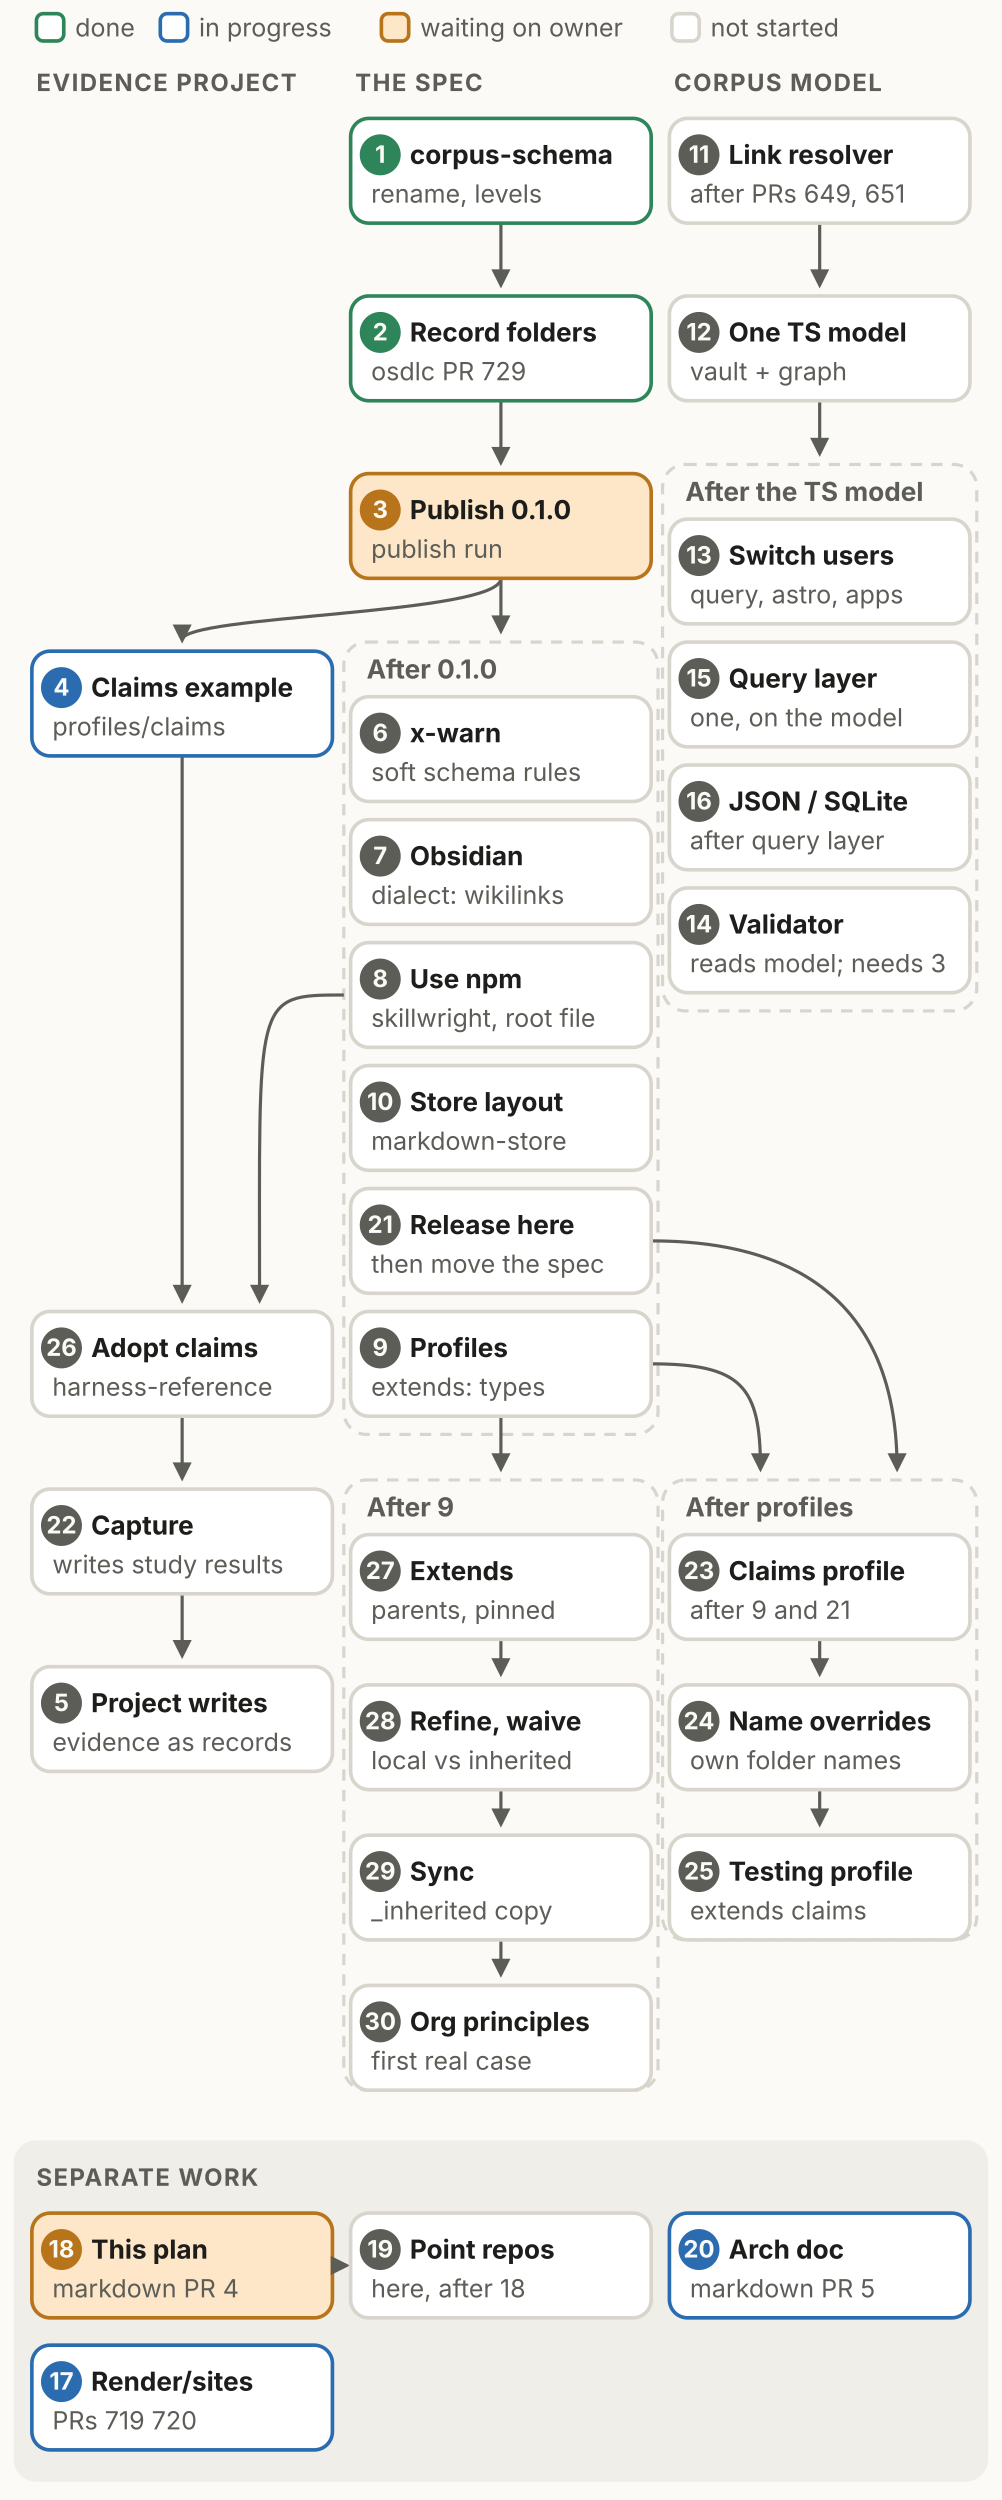
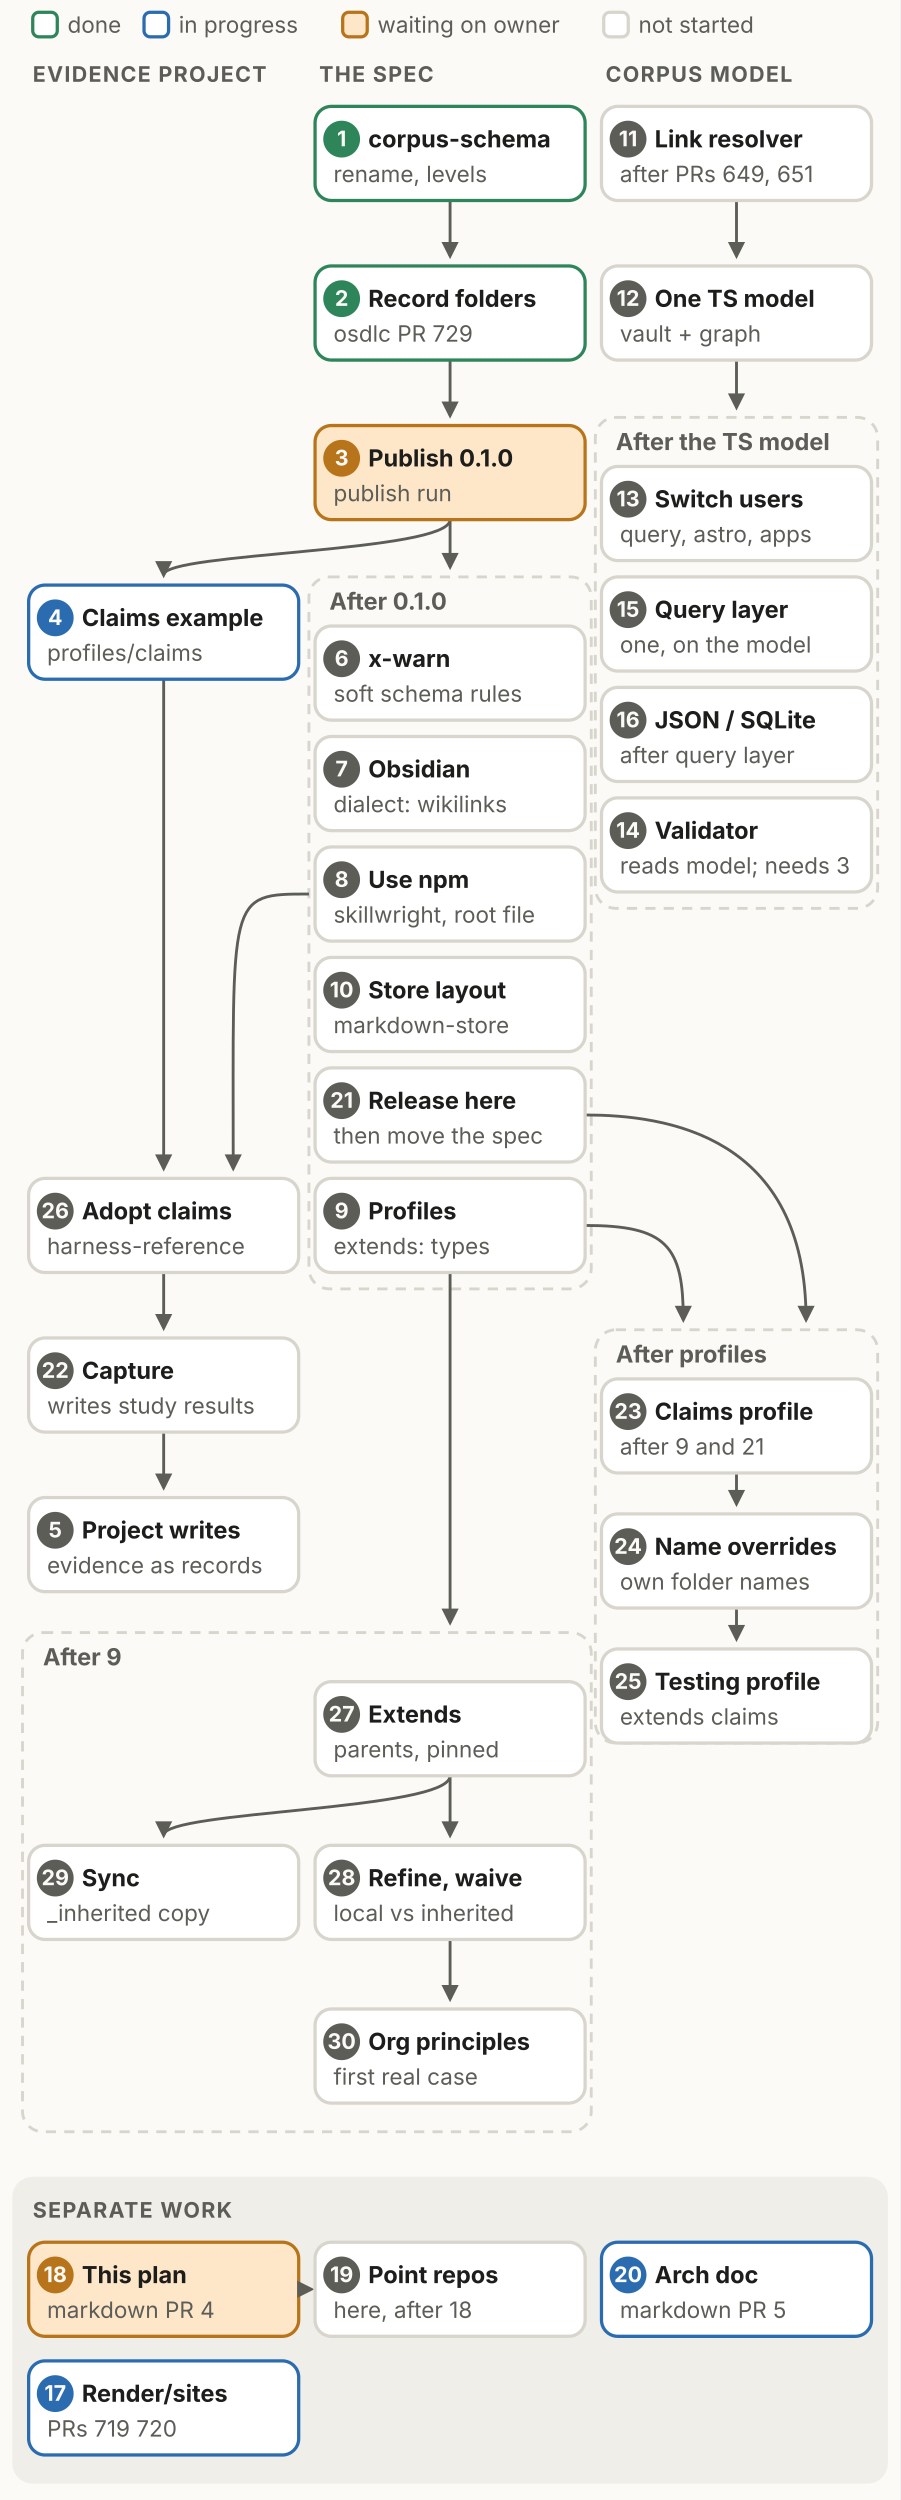
- <svg xmlns="http://www.w3.org/2000/svg" viewBox="0 0 440 1098" width="880" font-family="system-ui, -apple-system, Segoe UI, sans-serif" role="img" aria-label="The task graph, with status and what must come first">
+ <svg xmlns="http://www.w3.org/2000/svg" viewBox="0 0 440 1222" width="880" font-family="system-ui, -apple-system, Segoe UI, sans-serif" role="img" aria-label="The task graph, with status and what must come first">
  <style>
.bg{fill:#fbfaf7} .band{fill:#f0eee8}
.rl{font-size:15px;font-weight:650;fill:#1d1d1b} .rs{font-size:12px;fill:#5d5d58}
.lang{font-size:10.5px;font-weight:700;letter-spacing:.06em;fill:#5d5d58}
.chip rect{fill:#ffffff;stroke-width:1.5} .chip.later rect{fill:none;stroke-dasharray:5 4}
.cn{font-size:13px;font-weight:650;fill:#1d1d1b} .cs{font-size:11px;fill:#5d5d58}
.r-osdlc rect{stroke:#2f855a} .r-osdlc .dot{fill:#2f855a}
.r-md rect{stroke:#b83280} .r-md .dot{fill:#b83280}
.r-dev rect{stroke:#2b6cb0} .r-dev .dot{fill:#2b6cb0}
.r-ont rect{stroke:#6b46c1} .r-ont .dot{fill:#6b46c1}
.r-sw rect{stroke:#c05621} .r-sw .dot{fill:#c05621}
.fb rect{fill:#fde8e8;stroke:#c53030} .fb text{font-size:10.5px;font-weight:700;fill:#c53030}
.dup{stroke:#c53030;stroke-width:1.6;stroke-dasharray:4 3}
.edge{fill:none;stroke:#5d5d58;stroke-width:1.4} .ahp{fill:#5d5d58}
.lvl rect{fill:#ffffff;stroke:#d8d5cc} .prof rect{fill:#fde7c8;stroke:#b8741a}
.tie{stroke:#b8741a;stroke-width:1.6;fill:none}
.task rect{stroke-width:1.6} .tt{font-size:11.5px;font-weight:650;fill:#1d1d1b}
.tn{fill:#1d1d1b} .tnt{font-size:10.5px;font-weight:700;fill:#fbfaf7}
.t-done rect{fill:#ffffff;stroke:#2f855a} .t-done .tn{fill:#2f855a}
.t-doing rect{fill:#ffffff;stroke:#2b6cb0} .t-doing .tn{fill:#2b6cb0}
.t-owner rect{fill:#fde7c8;stroke:#b8741a} .t-owner .tn{fill:#b8741a}
.t-todo rect{fill:#ffffff;stroke:#d8d5cc} .t-todo .tn{fill:#5d5d58}
.group{fill:none;stroke:#d8d5cc;stroke-width:1.4;stroke-dasharray:5 4} .gt{font-size:11.5px;font-weight:650;fill:#5d5d58}
@media (prefers-color-scheme: dark) {
.bg{fill:#16161a} .band{fill:#222227}
.rl{font-size:15px;font-weight:650;fill:#ececea} .rs{font-size:12px;fill:#a3a39d}
.lang{font-size:10.5px;font-weight:700;letter-spacing:.06em;fill:#a3a39d}
.chip rect{fill:#2b2b31;stroke-width:1.5} .chip.later rect{fill:none;stroke-dasharray:5 4}
.cn{font-size:13px;font-weight:650;fill:#ececea} .cs{font-size:11px;fill:#a3a39d}
.r-osdlc rect{stroke:#68d391} .r-osdlc .dot{fill:#68d391}
.r-md rect{stroke:#f687b3} .r-md .dot{fill:#f687b3}
.r-dev rect{stroke:#63b3ed} .r-dev .dot{fill:#63b3ed}
.r-ont rect{stroke:#b794f4} .r-ont .dot{fill:#b794f4}
.r-sw rect{stroke:#f6ad55} .r-sw .dot{fill:#f6ad55}
.fb rect{fill:#3b1d1d;stroke:#fc8181} .fb text{font-size:10.5px;font-weight:700;fill:#fc8181}
.dup{stroke:#fc8181;stroke-width:1.6;stroke-dasharray:4 3}
.edge{fill:none;stroke:#a3a39d;stroke-width:1.4} .ahp{fill:#a3a39d}
.lvl rect{fill:#2b2b31;stroke:#3a3a40} .prof rect{fill:#3d2f1c;stroke:#f6ad55}
.tie{stroke:#f6ad55;stroke-width:1.6;fill:none}
.task rect{stroke-width:1.6} .tt{font-size:11.5px;font-weight:650;fill:#ececea}
.tn{fill:#ececea} .tnt{font-size:10.5px;font-weight:700;fill:#16161a}
.t-done rect{fill:#2b2b31;stroke:#68d391} .t-done .tn{fill:#68d391}
.t-doing rect{fill:#2b2b31;stroke:#63b3ed} .t-doing .tn{fill:#63b3ed}
.t-owner rect{fill:#3d2f1c;stroke:#f6ad55} .t-owner .tn{fill:#f6ad55}
.t-todo rect{fill:#2b2b31;stroke:#3a3a40} .t-todo .tn{fill:#a3a39d}
.group{fill:none;stroke:#3a3a40;stroke-width:1.4;stroke-dasharray:5 4} .gt{font-size:11.5px;font-weight:650;fill:#a3a39d}
}</style>
-   <rect class="bg" width="440" height="1098" />
+   <rect class="bg" width="440" height="1222" />
  <defs>
    <marker id="ah" viewBox="0 0 10 10" refX="8" refY="5" markerWidth="6" markerHeight="6" orient="auto">
      <path d="M0,0L10,5L0,10z" class="ahp" />
    </marker>
  </defs>
  <g class="task t-done">
    <rect x="16" y="6" width="12" height="12" rx="3" />
  </g>
  <text class="cs" x="33" y="16">done</text>
  <g class="task t-doing">
    <rect x="70.4" y="6" width="12" height="12" rx="3" />
  </g>
  <text class="cs" x="87.4" y="16">in progress</text>
  <g class="task t-owner">
    <rect x="167.5" y="6" width="12" height="12" rx="3" />
  </g>
  <text class="cs" x="184.5" y="16">waiting on owner</text>
  <g class="task t-todo">
    <rect x="295.1" y="6" width="12" height="12" rx="3" />
  </g>
  <text class="cs" x="312.1" y="16">not started</text>
  <text class="lang" x="16" y="40">EVIDENCE PROJECT</text>
  <text class="lang" x="156" y="40">THE SPEC</text>
  <text class="lang" x="296" y="40">CORPUS MODEL</text>
  <rect class="group" x="151" y="282" width="138" height="348" rx="10" />
  <text class="gt" x="161" y="298">After 0.1.0</text>
  <path class="edge" d="M220.0,254 C220.0,268.0 220.0,268.0 220.0,277" marker-end="url(#ah)" />
  <rect class="group" x="291" y="204" width="138" height="240" rx="10" />
  <text class="gt" x="301" y="220">After the TS model</text>
  <path class="edge" d="M360.0,176 C360.0,190.0 360.0,190.0 360.0,199" marker-end="url(#ah)" />
  <path class="edge" d="M80.0,332 C80.0,454.0 80.0,454.0 80.0,571" marker-end="url(#ah)" />
  <path class="edge" d="M80.0,622 C80.0,638.0 80.0,638.0 80.0,649" marker-end="url(#ah)" />
  <path class="edge" d="M80.0,700 C80.0,716.0 80.0,716.0 80.0,727" marker-end="url(#ah)" />
  <path class="edge" d="M151,437.0 C111,437.0 114,437.0 114,571" marker-end="url(#ah)" />
  <rect class="group" x="291" y="650" width="138" height="202" rx="10" />
  <text class="gt" x="301" y="666">After profiles</text>
  <path class="edge" d="M360.0,720 C360.0,730.0 360.0,730.0 360.0,735" marker-end="url(#ah)" />
  <path class="edge" d="M360.0,786 C360.0,796.0 360.0,796.0 360.0,801" marker-end="url(#ah)" />
  <path class="edge" d="M286,545.0 C326,545.0 394,555.0 394,645" marker-end="url(#ah)" />
  <path class="edge" d="M286,599.0 C326,599.0 334,609.0 334,645" marker-end="url(#ah)" />
-   <rect class="group" x="151" y="650" width="138" height="268" rx="10" />
-   <text class="gt" x="161" y="666">After 9</text>
-   <path class="edge" d="M220.0,720 C220.0,730.0 220.0,730.0 220.0,735" marker-end="url(#ah)" />
-   <path class="edge" d="M220.0,786 C220.0,796.0 220.0,796.0 220.0,801" marker-end="url(#ah)" />
-   <path class="edge" d="M220.0,852 C220.0,862.0 220.0,862.0 220.0,867" marker-end="url(#ah)" />
-   <path class="edge" d="M220.0,622 C220.0,636.0 220.0,636.0 220.0,645" marker-end="url(#ah)" />
+   <rect class="group" x="11" y="798" width="278" height="244" rx="10" />
+   <text class="gt" x="21" y="814">After 9</text>
+   <path class="edge" d="M220.0,868 C220.0,885.0 220.0,885.0 220.0,897" marker-end="url(#ah)" />
+   <path class="edge" d="M220.0,948 C220.0,965.0 220.0,965.0 220.0,977" marker-end="url(#ah)" />
+   <path class="edge" d="M220.0,868 C220.0,885.0 80.0,885.0 80.0,897" marker-end="url(#ah)" />
+   <path class="edge" d="M220.0,622 C220.0,710.0 220.0,710.0 220.0,793" marker-end="url(#ah)" />
  <path class="edge" d="M220.0,98 C220.0,114.0 220.0,114.0 220.0,125" marker-end="url(#ah)" />
  <path class="edge" d="M360.0,98 C360.0,114.0 360.0,114.0 360.0,125" marker-end="url(#ah)" />
  <path class="edge" d="M220.0,176 C220.0,192.0 220.0,192.0 220.0,203" marker-end="url(#ah)" />
  <path class="edge" d="M220.0,254 C220.0,270.0 80.0,270.0 80.0,281" marker-end="url(#ah)" />
  <g class="task t-doing">
    <rect x="14" y="286" width="132" height="46" rx="8" />
    <circle cx="27" cy="302" r="9" class="tn" />
    <text x="27" y="305.5" text-anchor="middle" class="tnt">4</text>
    <text x="40" y="306" class="tt">Claims example</text>
    <text x="23" y="323" class="cs">profiles/claims</text>
  </g>
  <g class="task t-done">
    <rect x="154" y="52" width="132" height="46" rx="8" />
    <circle cx="167" cy="68" r="9" class="tn" />
    <text x="167" y="71.5" text-anchor="middle" class="tnt">1</text>
    <text x="180" y="72" class="tt">corpus-schema</text>
    <text x="163" y="89" class="cs">rename, levels</text>
  </g>
  <g class="task t-todo">
    <rect x="294" y="52" width="132" height="46" rx="8" />
    <circle cx="307" cy="68" r="9" class="tn" />
    <text x="307" y="71.5" text-anchor="middle" class="tnt">11</text>
    <text x="320" y="72" class="tt">Link resolver</text>
    <text x="303" y="89" class="cs">after PRs 649, 651</text>
  </g>
  <g class="task t-done">
    <rect x="154" y="130" width="132" height="46" rx="8" />
    <circle cx="167" cy="146" r="9" class="tn" />
    <text x="167" y="149.5" text-anchor="middle" class="tnt">2</text>
    <text x="180" y="150" class="tt">Record folders</text>
    <text x="163" y="167" class="cs">osdlc PR 729</text>
  </g>
  <g class="task t-todo">
    <rect x="294" y="130" width="132" height="46" rx="8" />
    <circle cx="307" cy="146" r="9" class="tn" />
    <text x="307" y="149.5" text-anchor="middle" class="tnt">12</text>
    <text x="320" y="150" class="tt">One TS model</text>
    <text x="303" y="167" class="cs">vault + graph</text>
  </g>
  <g class="task t-owner">
    <rect x="154" y="208" width="132" height="46" rx="8" />
    <circle cx="167" cy="224" r="9" class="tn" />
    <text x="167" y="227.5" text-anchor="middle" class="tnt">3</text>
    <text x="180" y="228" class="tt">Publish 0.1.0</text>
    <text x="163" y="245" class="cs">publish run</text>
  </g>
  <g class="task t-todo">
    <rect x="154" y="306" width="132" height="46" rx="8" />
    <circle cx="167" cy="322" r="9" class="tn" />
    <text x="167" y="325.5" text-anchor="middle" class="tnt">6</text>
    <text x="180" y="326" class="tt">x-warn</text>
    <text x="163" y="343" class="cs">soft schema rules</text>
  </g>
  <g class="task t-todo">
    <rect x="154" y="360" width="132" height="46" rx="8" />
    <circle cx="167" cy="376" r="9" class="tn" />
    <text x="167" y="379.5" text-anchor="middle" class="tnt">7</text>
    <text x="180" y="380" class="tt">Obsidian</text>
    <text x="163" y="397" class="cs">dialect: wikilinks</text>
  </g>
  <g class="task t-todo">
    <rect x="154" y="414" width="132" height="46" rx="8" />
    <circle cx="167" cy="430" r="9" class="tn" />
    <text x="167" y="433.5" text-anchor="middle" class="tnt">8</text>
    <text x="180" y="434" class="tt">Use npm</text>
    <text x="163" y="451" class="cs">skillwright, root file</text>
  </g>
  <g class="task t-todo">
    <rect x="154" y="468" width="132" height="46" rx="8" />
    <circle cx="167" cy="484" r="9" class="tn" />
    <text x="167" y="487.5" text-anchor="middle" class="tnt">10</text>
    <text x="180" y="488" class="tt">Store layout</text>
    <text x="163" y="505" class="cs">markdown-store</text>
  </g>
  <g class="task t-todo">
    <rect x="154" y="522" width="132" height="46" rx="8" />
    <circle cx="167" cy="538" r="9" class="tn" />
    <text x="167" y="541.5" text-anchor="middle" class="tnt">21</text>
    <text x="180" y="542" class="tt">Release here</text>
    <text x="163" y="559" class="cs">then move the spec</text>
  </g>
  <g class="task t-todo">
    <rect x="154" y="576" width="132" height="46" rx="8" />
    <circle cx="167" cy="592" r="9" class="tn" />
    <text x="167" y="595.5" text-anchor="middle" class="tnt">9</text>
    <text x="180" y="596" class="tt">Profiles</text>
    <text x="163" y="613" class="cs">extends: types</text>
  </g>
  <g class="task t-todo">
    <rect x="294" y="228" width="132" height="46" rx="8" />
    <circle cx="307" cy="244" r="9" class="tn" />
    <text x="307" y="247.5" text-anchor="middle" class="tnt">13</text>
    <text x="320" y="248" class="tt">Switch users</text>
    <text x="303" y="265" class="cs">query, astro, apps</text>
  </g>
  <g class="task t-todo">
    <rect x="294" y="282" width="132" height="46" rx="8" />
    <circle cx="307" cy="298" r="9" class="tn" />
    <text x="307" y="301.5" text-anchor="middle" class="tnt">15</text>
    <text x="320" y="302" class="tt">Query layer</text>
    <text x="303" y="319" class="cs">one, on the model</text>
  </g>
  <g class="task t-todo">
    <rect x="294" y="336" width="132" height="46" rx="8" />
    <circle cx="307" cy="352" r="9" class="tn" />
    <text x="307" y="355.5" text-anchor="middle" class="tnt">16</text>
    <text x="320" y="356" class="tt">JSON / SQLite</text>
    <text x="303" y="373" class="cs">after query layer</text>
  </g>
  <g class="task t-todo">
    <rect x="294" y="390" width="132" height="46" rx="8" />
    <circle cx="307" cy="406" r="9" class="tn" />
    <text x="307" y="409.5" text-anchor="middle" class="tnt">14</text>
    <text x="320" y="410" class="tt">Validator</text>
    <text x="303" y="427" class="cs">reads model; needs 3</text>
  </g>
  <g class="task t-todo">
    <rect x="14" y="576" width="132" height="46" rx="8" />
    <circle cx="27" cy="592" r="9" class="tn" />
    <text x="27" y="595.5" text-anchor="middle" class="tnt">26</text>
    <text x="40" y="596" class="tt">Adopt claims</text>
    <text x="23" y="613" class="cs">harness-reference</text>
  </g>
  <g class="task t-todo">
    <rect x="14" y="654" width="132" height="46" rx="8" />
    <circle cx="27" cy="670" r="9" class="tn" />
    <text x="27" y="673.5" text-anchor="middle" class="tnt">22</text>
    <text x="40" y="674" class="tt">Capture</text>
    <text x="23" y="691" class="cs">writes study results</text>
  </g>
  <g class="task t-todo">
    <rect x="14" y="732" width="132" height="46" rx="8" />
    <circle cx="27" cy="748" r="9" class="tn" />
    <text x="27" y="751.5" text-anchor="middle" class="tnt">5</text>
    <text x="40" y="752" class="tt">Project writes</text>
    <text x="23" y="769" class="cs">evidence as records</text>
  </g>
  <g class="task t-todo">
    <rect x="294" y="674" width="132" height="46" rx="8" />
    <circle cx="307" cy="690" r="9" class="tn" />
    <text x="307" y="693.5" text-anchor="middle" class="tnt">23</text>
    <text x="320" y="694" class="tt">Claims profile</text>
    <text x="303" y="711" class="cs">after 9 and 21</text>
  </g>
  <g class="task t-todo">
    <rect x="294" y="740" width="132" height="46" rx="8" />
    <circle cx="307" cy="756" r="9" class="tn" />
    <text x="307" y="759.5" text-anchor="middle" class="tnt">24</text>
    <text x="320" y="760" class="tt">Name overrides</text>
    <text x="303" y="777" class="cs">own folder names</text>
  </g>
  <g class="task t-todo">
    <rect x="294" y="806" width="132" height="46" rx="8" />
    <circle cx="307" cy="822" r="9" class="tn" />
    <text x="307" y="825.5" text-anchor="middle" class="tnt">25</text>
    <text x="320" y="826" class="tt">Testing profile</text>
    <text x="303" y="843" class="cs">extends claims</text>
  </g>
  <g class="task t-todo">
-     <rect x="154" y="674" width="132" height="46" rx="8" />
-     <circle cx="167" cy="690" r="9" class="tn" />
-     <text x="167" y="693.5" text-anchor="middle" class="tnt">27</text>
-     <text x="180" y="694" class="tt">Extends</text>
-     <text x="163" y="711" class="cs">parents, pinned</text>
-   </g>
-   <g class="task t-todo">
-     <rect x="154" y="740" width="132" height="46" rx="8" />
-     <circle cx="167" cy="756" r="9" class="tn" />
-     <text x="167" y="759.5" text-anchor="middle" class="tnt">28</text>
-     <text x="180" y="760" class="tt">Refine, waive</text>
-     <text x="163" y="777" class="cs">local vs inherited</text>
-   </g>
-   <g class="task t-todo">
-     <rect x="154" y="806" width="132" height="46" rx="8" />
-     <circle cx="167" cy="822" r="9" class="tn" />
-     <text x="167" y="825.5" text-anchor="middle" class="tnt">29</text>
-     <text x="180" y="826" class="tt">Sync</text>
-     <text x="163" y="843" class="cs">_inherited copy</text>
-   </g>
-   <g class="task t-todo">
-     <rect x="154" y="872" width="132" height="46" rx="8" />
-     <circle cx="167" cy="888" r="9" class="tn" />
-     <text x="167" y="891.5" text-anchor="middle" class="tnt">30</text>
-     <text x="180" y="892" class="tt">Org principles</text>
-     <text x="163" y="909" class="cs">first real case</text>
-   </g>
-   <rect class="band" x="6" y="940" width="428" height="150" rx="10" />
-   <text class="lang" x="16" y="960">SEPARATE WORK</text>
+     <rect x="154" y="822" width="132" height="46" rx="8" />
+     <circle cx="167" cy="838" r="9" class="tn" />
+     <text x="167" y="841.5" text-anchor="middle" class="tnt">27</text>
+     <text x="180" y="842" class="tt">Extends</text>
+     <text x="163" y="859" class="cs">parents, pinned</text>
+   </g>
+   <g class="task t-todo">
+     <rect x="154" y="902" width="132" height="46" rx="8" />
+     <circle cx="167" cy="918" r="9" class="tn" />
+     <text x="167" y="921.5" text-anchor="middle" class="tnt">28</text>
+     <text x="180" y="922" class="tt">Refine, waive</text>
+     <text x="163" y="939" class="cs">local vs inherited</text>
+   </g>
+   <g class="task t-todo">
+     <rect x="14" y="902" width="132" height="46" rx="8" />
+     <circle cx="27" cy="918" r="9" class="tn" />
+     <text x="27" y="921.5" text-anchor="middle" class="tnt">29</text>
+     <text x="40" y="922" class="tt">Sync</text>
+     <text x="23" y="939" class="cs">_inherited copy</text>
+   </g>
+   <g class="task t-todo">
+     <rect x="154" y="982" width="132" height="46" rx="8" />
+     <circle cx="167" cy="998" r="9" class="tn" />
+     <text x="167" y="1001.5" text-anchor="middle" class="tnt">30</text>
+     <text x="180" y="1002" class="tt">Org principles</text>
+     <text x="163" y="1019" class="cs">first real case</text>
+   </g>
+   <rect class="band" x="6" y="1064" width="428" height="150" rx="10" />
+   <text class="lang" x="16" y="1084">SEPARATE WORK</text>
  <g class="task t-owner">
-     <rect x="14" y="972" width="132" height="46" rx="8" />
-     <circle cx="27" cy="988" r="9" class="tn" />
-     <text x="27" y="991.5" text-anchor="middle" class="tnt">18</text>
-     <text x="40" y="992" class="tt">This plan</text>
-     <text x="23" y="1009" class="cs">markdown PR 4</text>
-   </g>
-   <line class="edge" x1="147" y1="995.0" x2="152" y2="995.0" marker-end="url(#ah)" />
-   <g class="task t-todo">
-     <rect x="154" y="972" width="132" height="46" rx="8" />
-     <circle cx="167" cy="988" r="9" class="tn" />
-     <text x="167" y="991.5" text-anchor="middle" class="tnt">19</text>
-     <text x="180" y="992" class="tt">Point repos</text>
-     <text x="163" y="1009" class="cs">here, after 18</text>
+     <rect x="14" y="1096" width="132" height="46" rx="8" />
+     <circle cx="27" cy="1112" r="9" class="tn" />
+     <text x="27" y="1115.5" text-anchor="middle" class="tnt">18</text>
+     <text x="40" y="1116" class="tt">This plan</text>
+     <text x="23" y="1133" class="cs">markdown PR 4</text>
+   </g>
+   <line class="edge" x1="147" y1="1119.0" x2="152" y2="1119.0" marker-end="url(#ah)" />
+   <g class="task t-todo">
+     <rect x="154" y="1096" width="132" height="46" rx="8" />
+     <circle cx="167" cy="1112" r="9" class="tn" />
+     <text x="167" y="1115.5" text-anchor="middle" class="tnt">19</text>
+     <text x="180" y="1116" class="tt">Point repos</text>
+     <text x="163" y="1133" class="cs">here, after 18</text>
  </g>
  <g class="task t-doing">
-     <rect x="294" y="972" width="132" height="46" rx="8" />
-     <circle cx="307" cy="988" r="9" class="tn" />
-     <text x="307" y="991.5" text-anchor="middle" class="tnt">20</text>
-     <text x="320" y="992" class="tt">Arch doc</text>
-     <text x="303" y="1009" class="cs">markdown PR 5</text>
+     <rect x="294" y="1096" width="132" height="46" rx="8" />
+     <circle cx="307" cy="1112" r="9" class="tn" />
+     <text x="307" y="1115.5" text-anchor="middle" class="tnt">20</text>
+     <text x="320" y="1116" class="tt">Arch doc</text>
+     <text x="303" y="1133" class="cs">markdown PR 5</text>
  </g>
  <g class="task t-doing">
-     <rect x="14" y="1030" width="132" height="46" rx="8" />
-     <circle cx="27" cy="1046" r="9" class="tn" />
-     <text x="27" y="1049.5" text-anchor="middle" class="tnt">17</text>
-     <text x="40" y="1050" class="tt">Render/sites</text>
-     <text x="23" y="1067" class="cs">PRs 719 720</text>
+     <rect x="14" y="1154" width="132" height="46" rx="8" />
+     <circle cx="27" cy="1170" r="9" class="tn" />
+     <text x="27" y="1173.5" text-anchor="middle" class="tnt">17</text>
+     <text x="40" y="1174" class="tt">Render/sites</text>
+     <text x="23" y="1191" class="cs">PRs 719 720</text>
  </g>
</svg>
